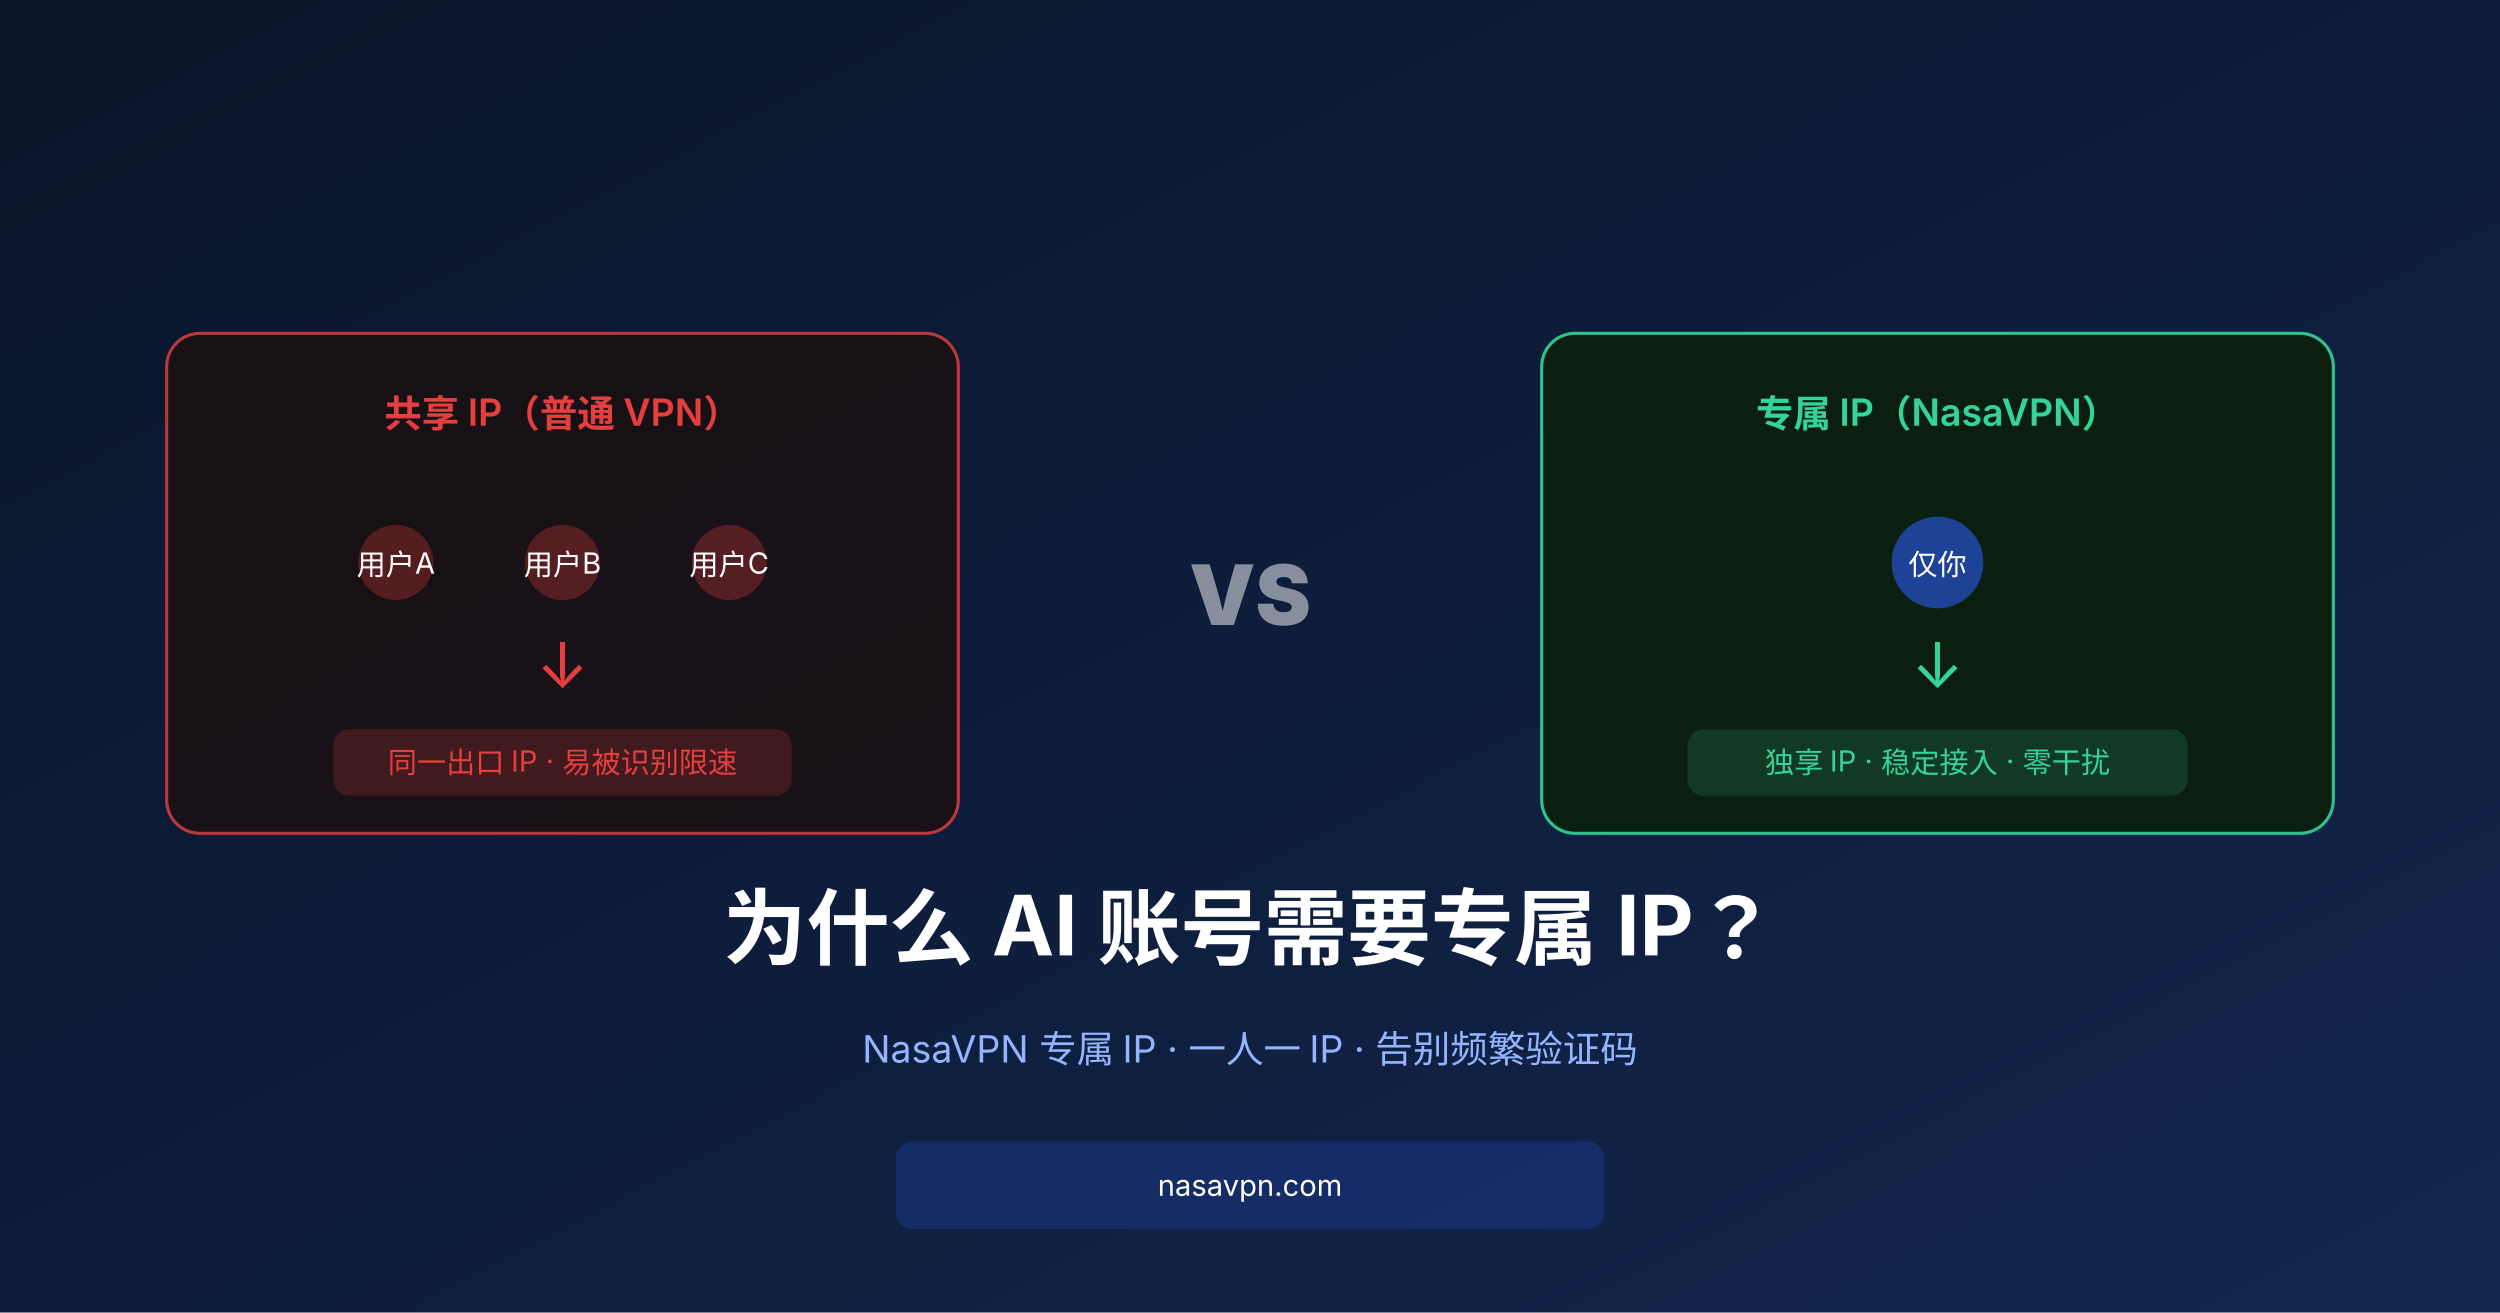
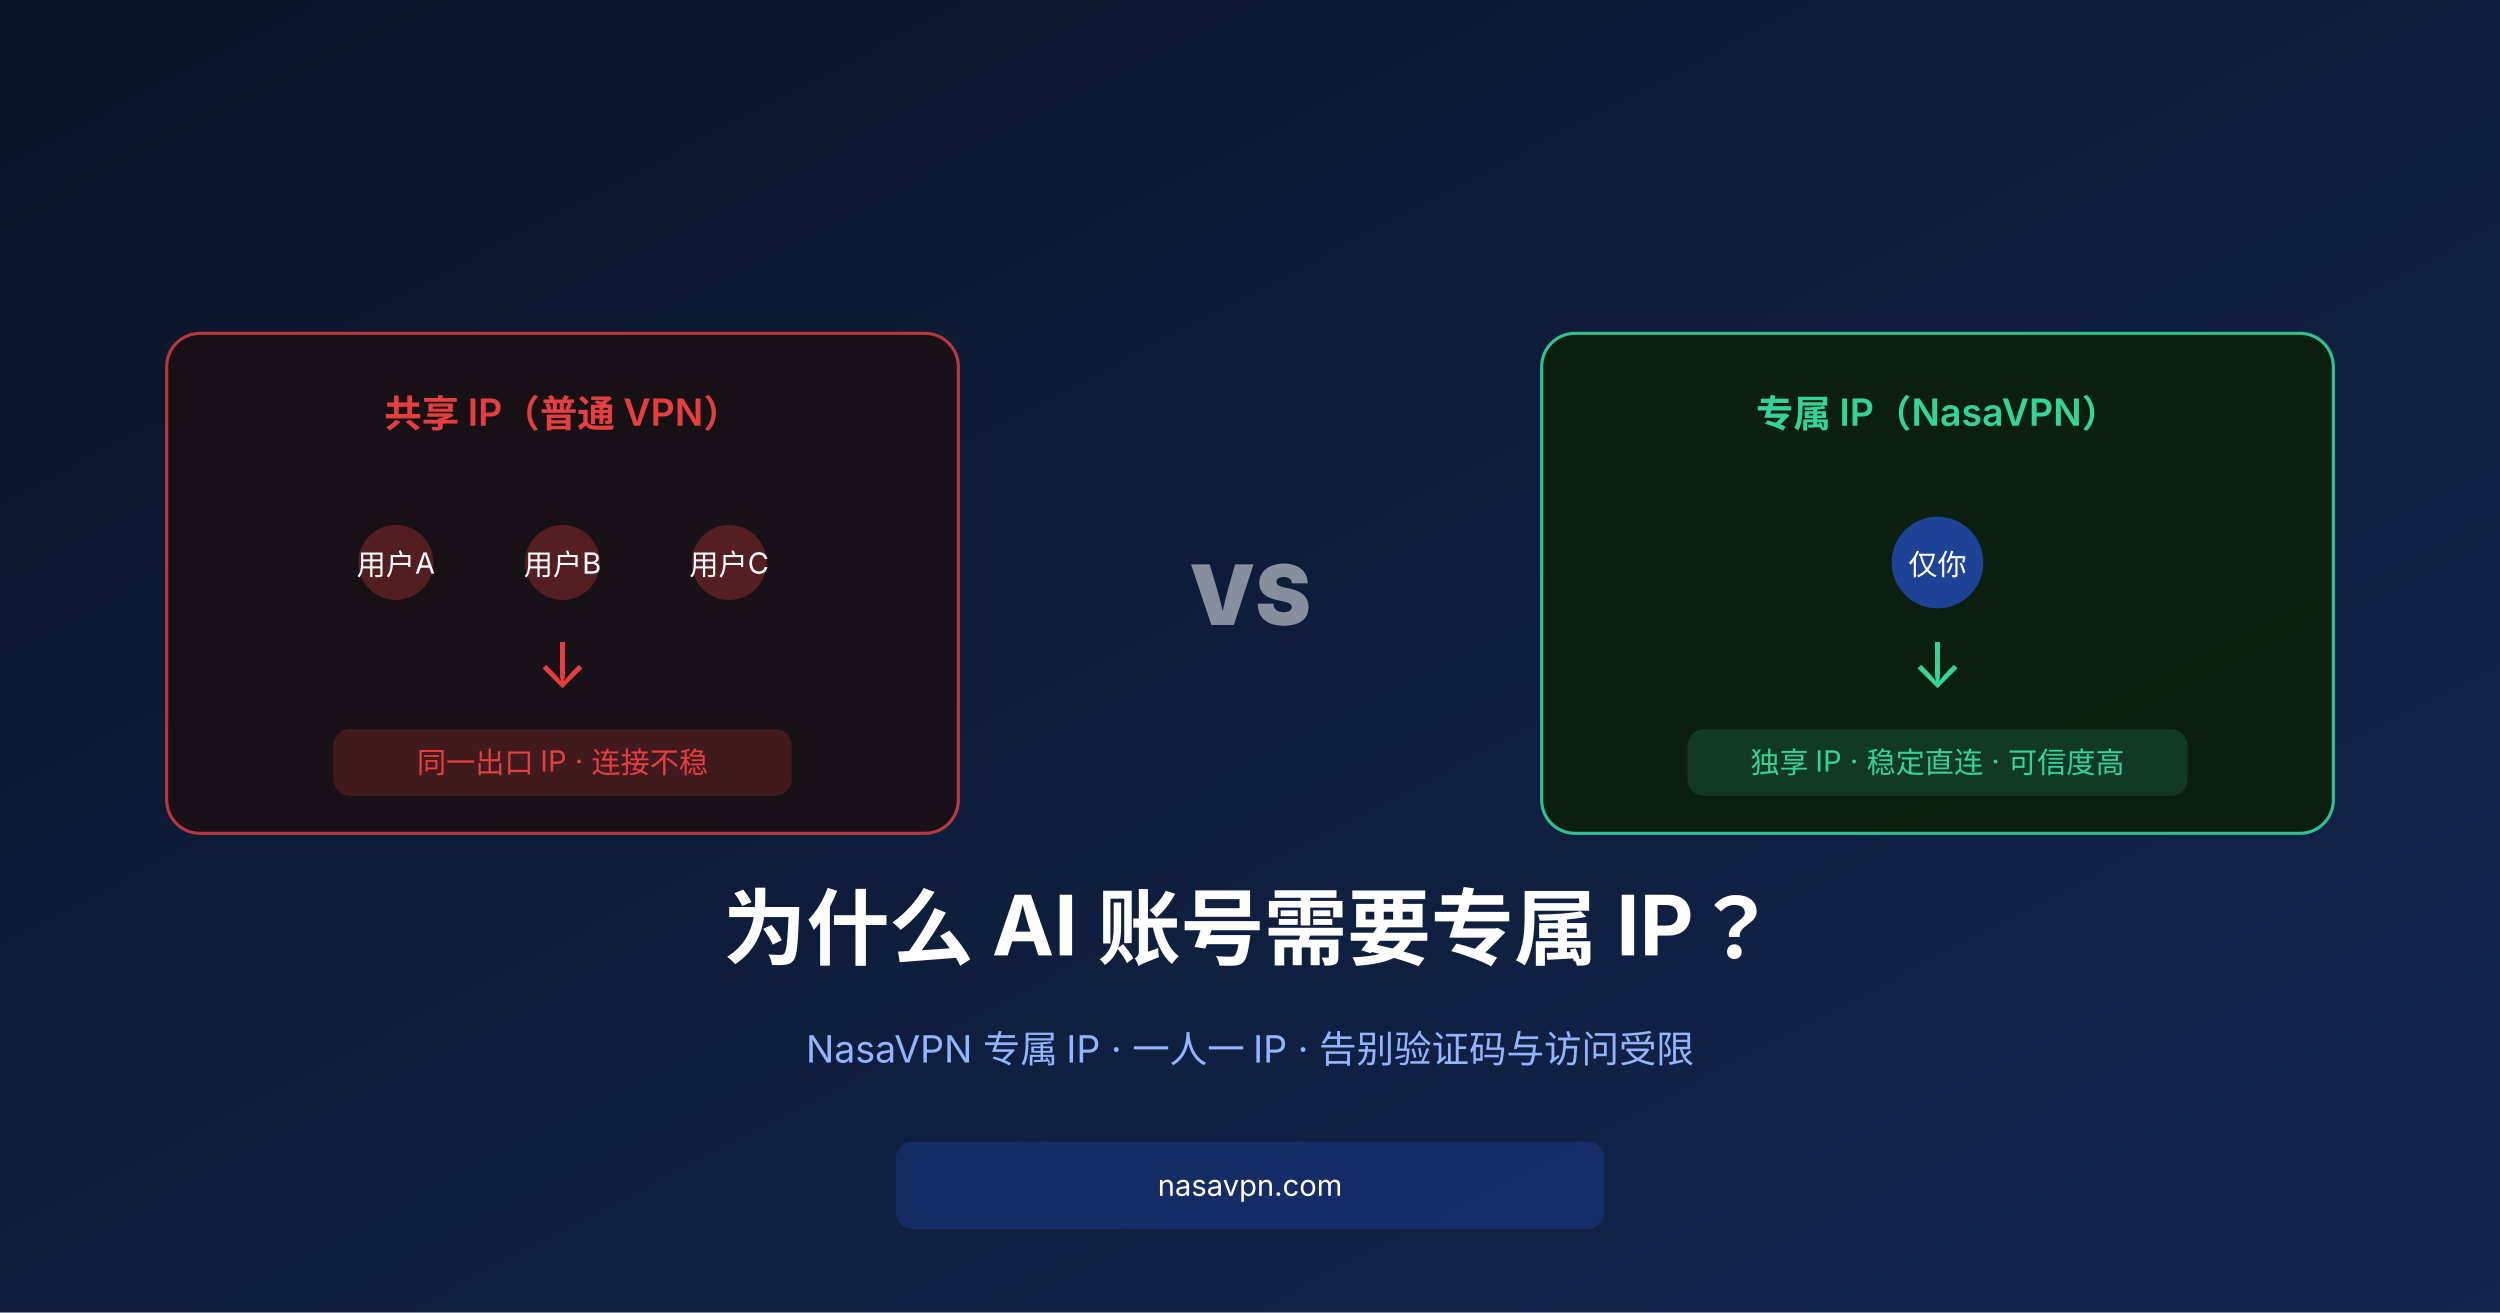
<svg xmlns="http://www.w3.org/2000/svg" viewBox="0 0 1200 630" width="1200" height="630">
  <defs>
    <linearGradient id="bg" x1="0%" y1="0%" x2="100%" y2="100%">
      <stop offset="0%" style="stop-color:#0a1428" />
      <stop offset="100%" style="stop-color:#12264e" />
    </linearGradient>
  </defs>
  <rect width="1200" height="630" fill="url(#bg)" />
  <rect x="80" y="160" width="380" height="240" rx="16" fill="#1a0f0f" stroke="#e53e3e" stroke-width="1.5" opacity="0.8" />
  <text x="270" y="205" font-family="Inter,sans-serif" font-size="18" fill="#e53e3e" text-anchor="middle" font-weight="600">共享 IP（普通 VPN）</text>
  <circle cx="190" cy="270" r="18" fill="#e53e3e" opacity="0.3" />
  <text x="190" y="276" font-family="Inter,sans-serif" font-size="14" fill="#fff" text-anchor="middle">用户A</text>
  <circle cx="270" cy="270" r="18" fill="#e53e3e" opacity="0.3" />
  <text x="270" y="276" font-family="Inter,sans-serif" font-size="14" fill="#fff" text-anchor="middle">用户B</text>
  <circle cx="350" cy="270" r="18" fill="#e53e3e" opacity="0.3" />
  <text x="350" y="276" font-family="Inter,sans-serif" font-size="14" fill="#fff" text-anchor="middle">用户C</text>
  <text x="270" y="330" font-family="Inter,sans-serif" font-size="30" fill="#e53e3e" text-anchor="middle">↓</text>
  <rect x="160" y="350" width="220" height="32" rx="8" fill="#e53e3e" opacity="0.2" />
-   <text x="270" y="371" font-family="Inter,sans-serif" font-size="14" fill="#e53e3e" text-anchor="middle">同一出口 IP · 易被识别限速</text>
+   <text x="270" y="371" font-family="Inter,sans-serif" font-size="14" fill="#e53e3e" text-anchor="middle">同一出口 IP · 连接不稳</text>
  <rect x="740" y="160" width="380" height="240" rx="16" fill="#0a1f0a" stroke="#34d399" stroke-width="1.5" opacity="0.9" />
  <text x="930" y="205" font-family="Inter,sans-serif" font-size="18" fill="#34d399" text-anchor="middle" font-weight="600">专属 IP（NasaVPN）</text>
  <circle cx="930" cy="270" r="22" fill="#2b5cf0" opacity="0.6" />
  <text x="930" y="276" font-family="Inter,sans-serif" font-size="14" fill="#fff" text-anchor="middle">仅你</text>
  <text x="930" y="330" font-family="Inter,sans-serif" font-size="30" fill="#34d399" text-anchor="middle">↓</text>
  <rect x="810" y="350" width="240" height="32" rx="8" fill="#34d399" opacity="0.15" />
-   <text x="930" y="371" font-family="Inter,sans-serif" font-size="14" fill="#34d399" text-anchor="middle">独享 IP · 稳定接入 · 零干扰</text>
+   <text x="930" y="371" font-family="Inter,sans-serif" font-size="14" fill="#34d399" text-anchor="middle">独享 IP · 稳定直连 · 可信度高</text>
  <text x="600" y="300" font-family="Inter,sans-serif" font-size="40" font-weight="900" fill="#fff" text-anchor="middle" opacity="0.5">VS</text>
  <text x="600" y="460" font-family="Inter,sans-serif" font-size="40" font-weight="700" fill="#fff" text-anchor="middle">为什么 AI 账号需要专属 IP？</text>
-   <text x="600" y="510" font-family="Inter,sans-serif" font-size="18" fill="#93b4ff" text-anchor="middle">NasaVPN 专属 IP · 一人一 IP · 告别频繁验证码</text>
+   <text x="600" y="510" font-family="Inter,sans-serif" font-size="18" fill="#93b4ff" text-anchor="middle">NasaVPN 专属 IP · 一人一 IP · 告别验证码与访问受限</text>
  <rect x="430" y="548" width="340" height="42" rx="8" fill="#2b5cf0" opacity="0.2" />
  <text x="600" y="574" font-family="Inter,sans-serif" font-size="14" fill="#fff" text-anchor="middle">nasavpn.com</text>
</svg>
